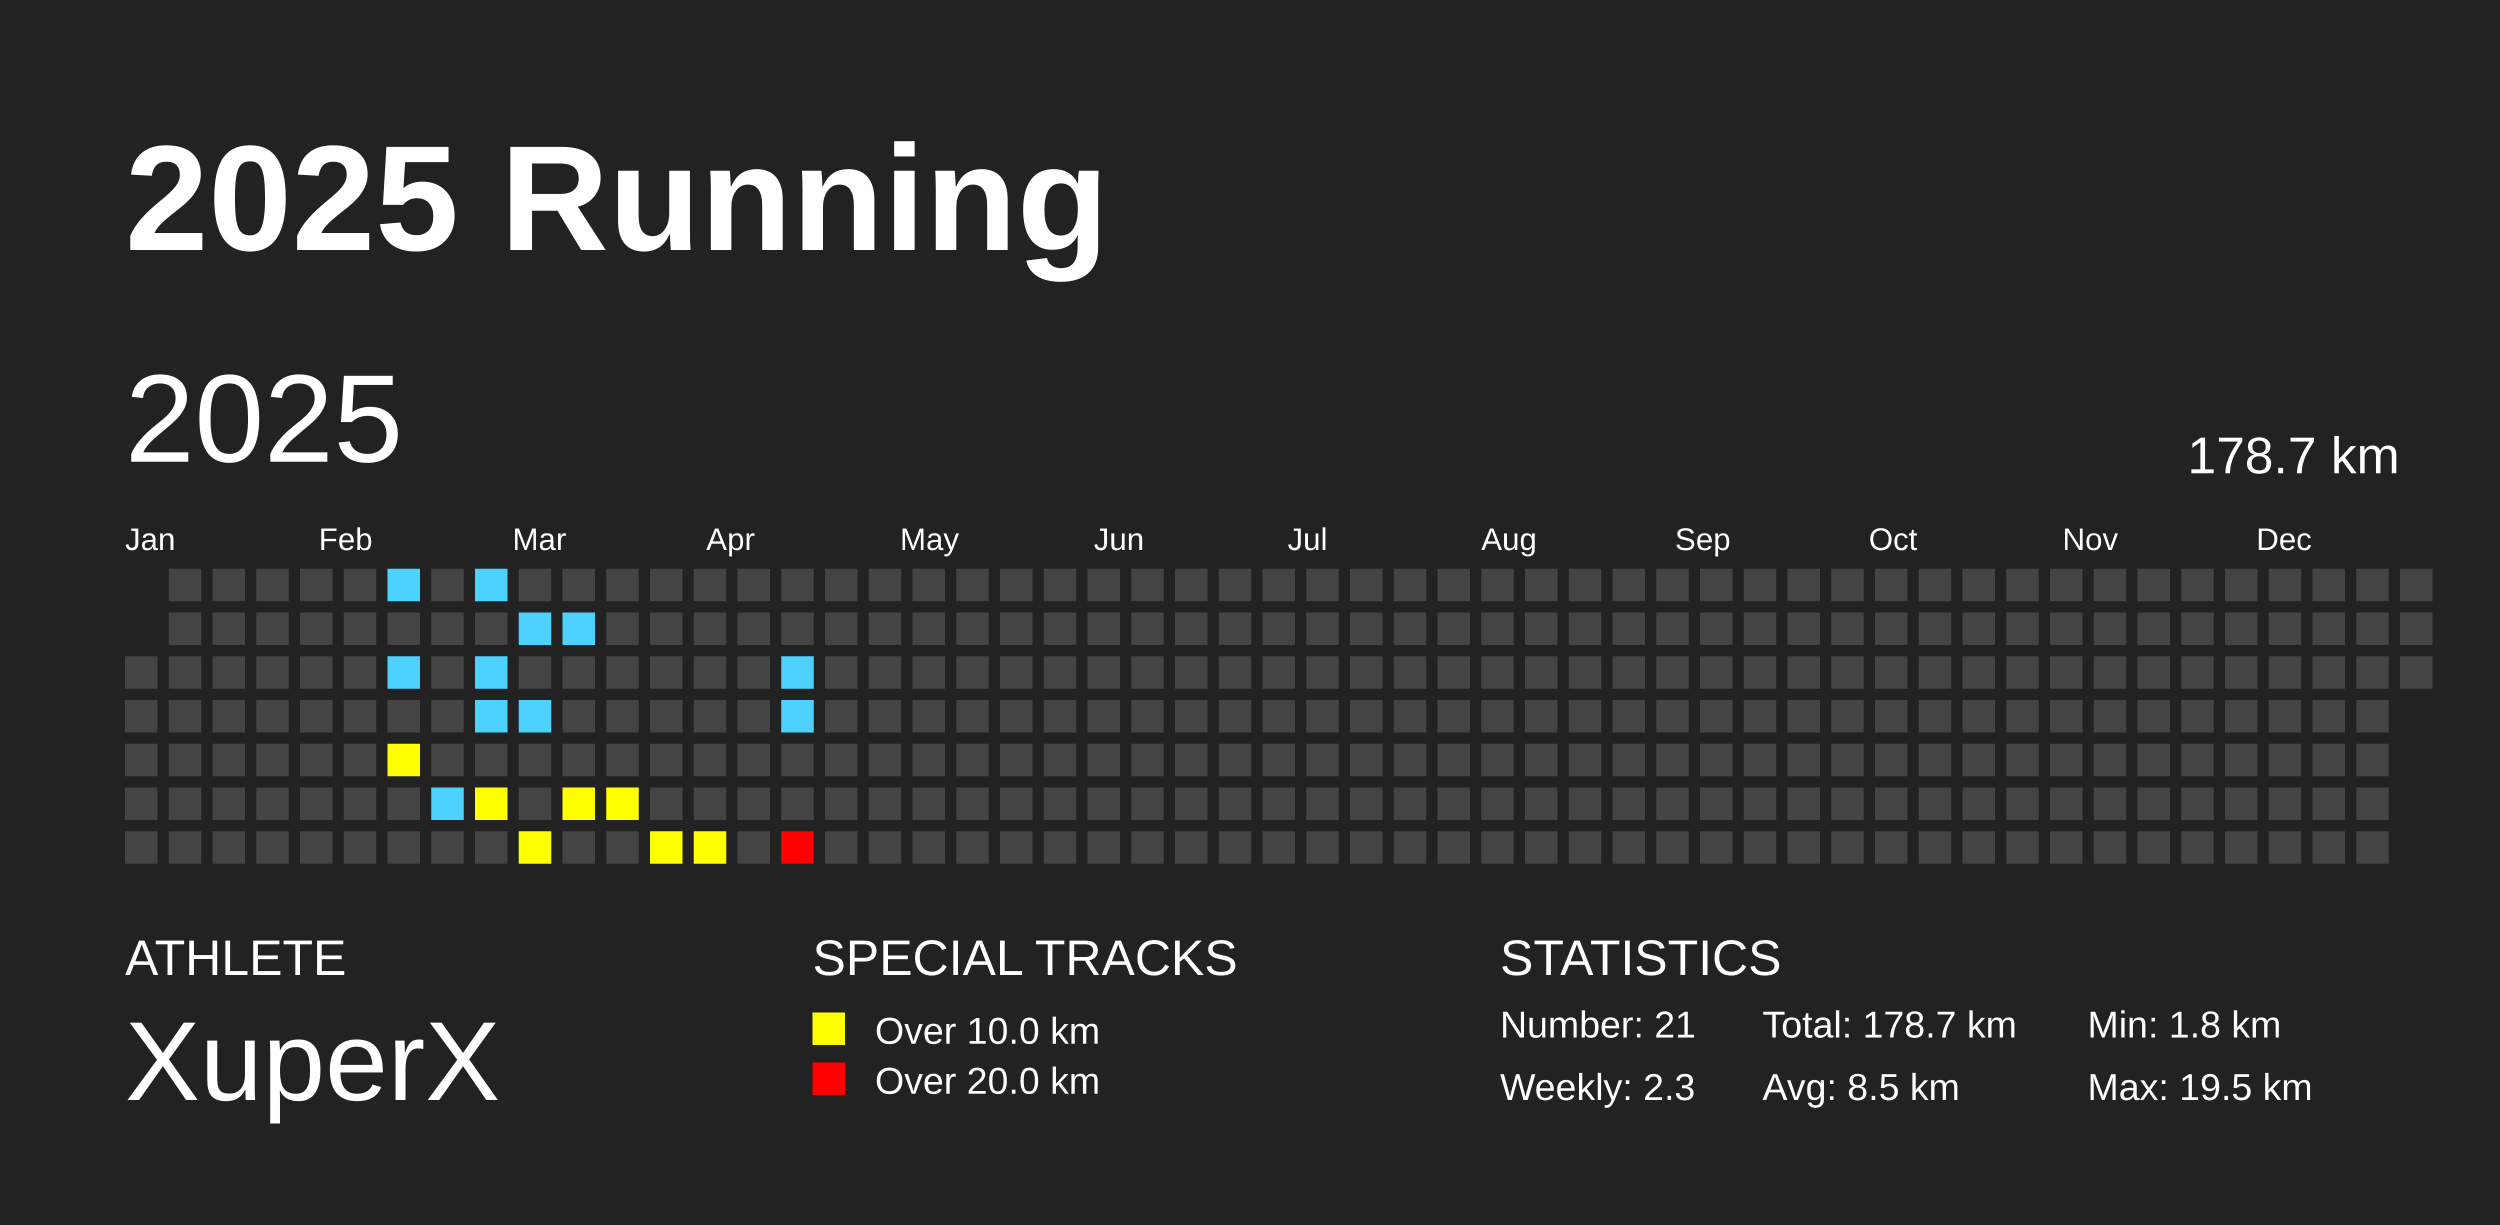
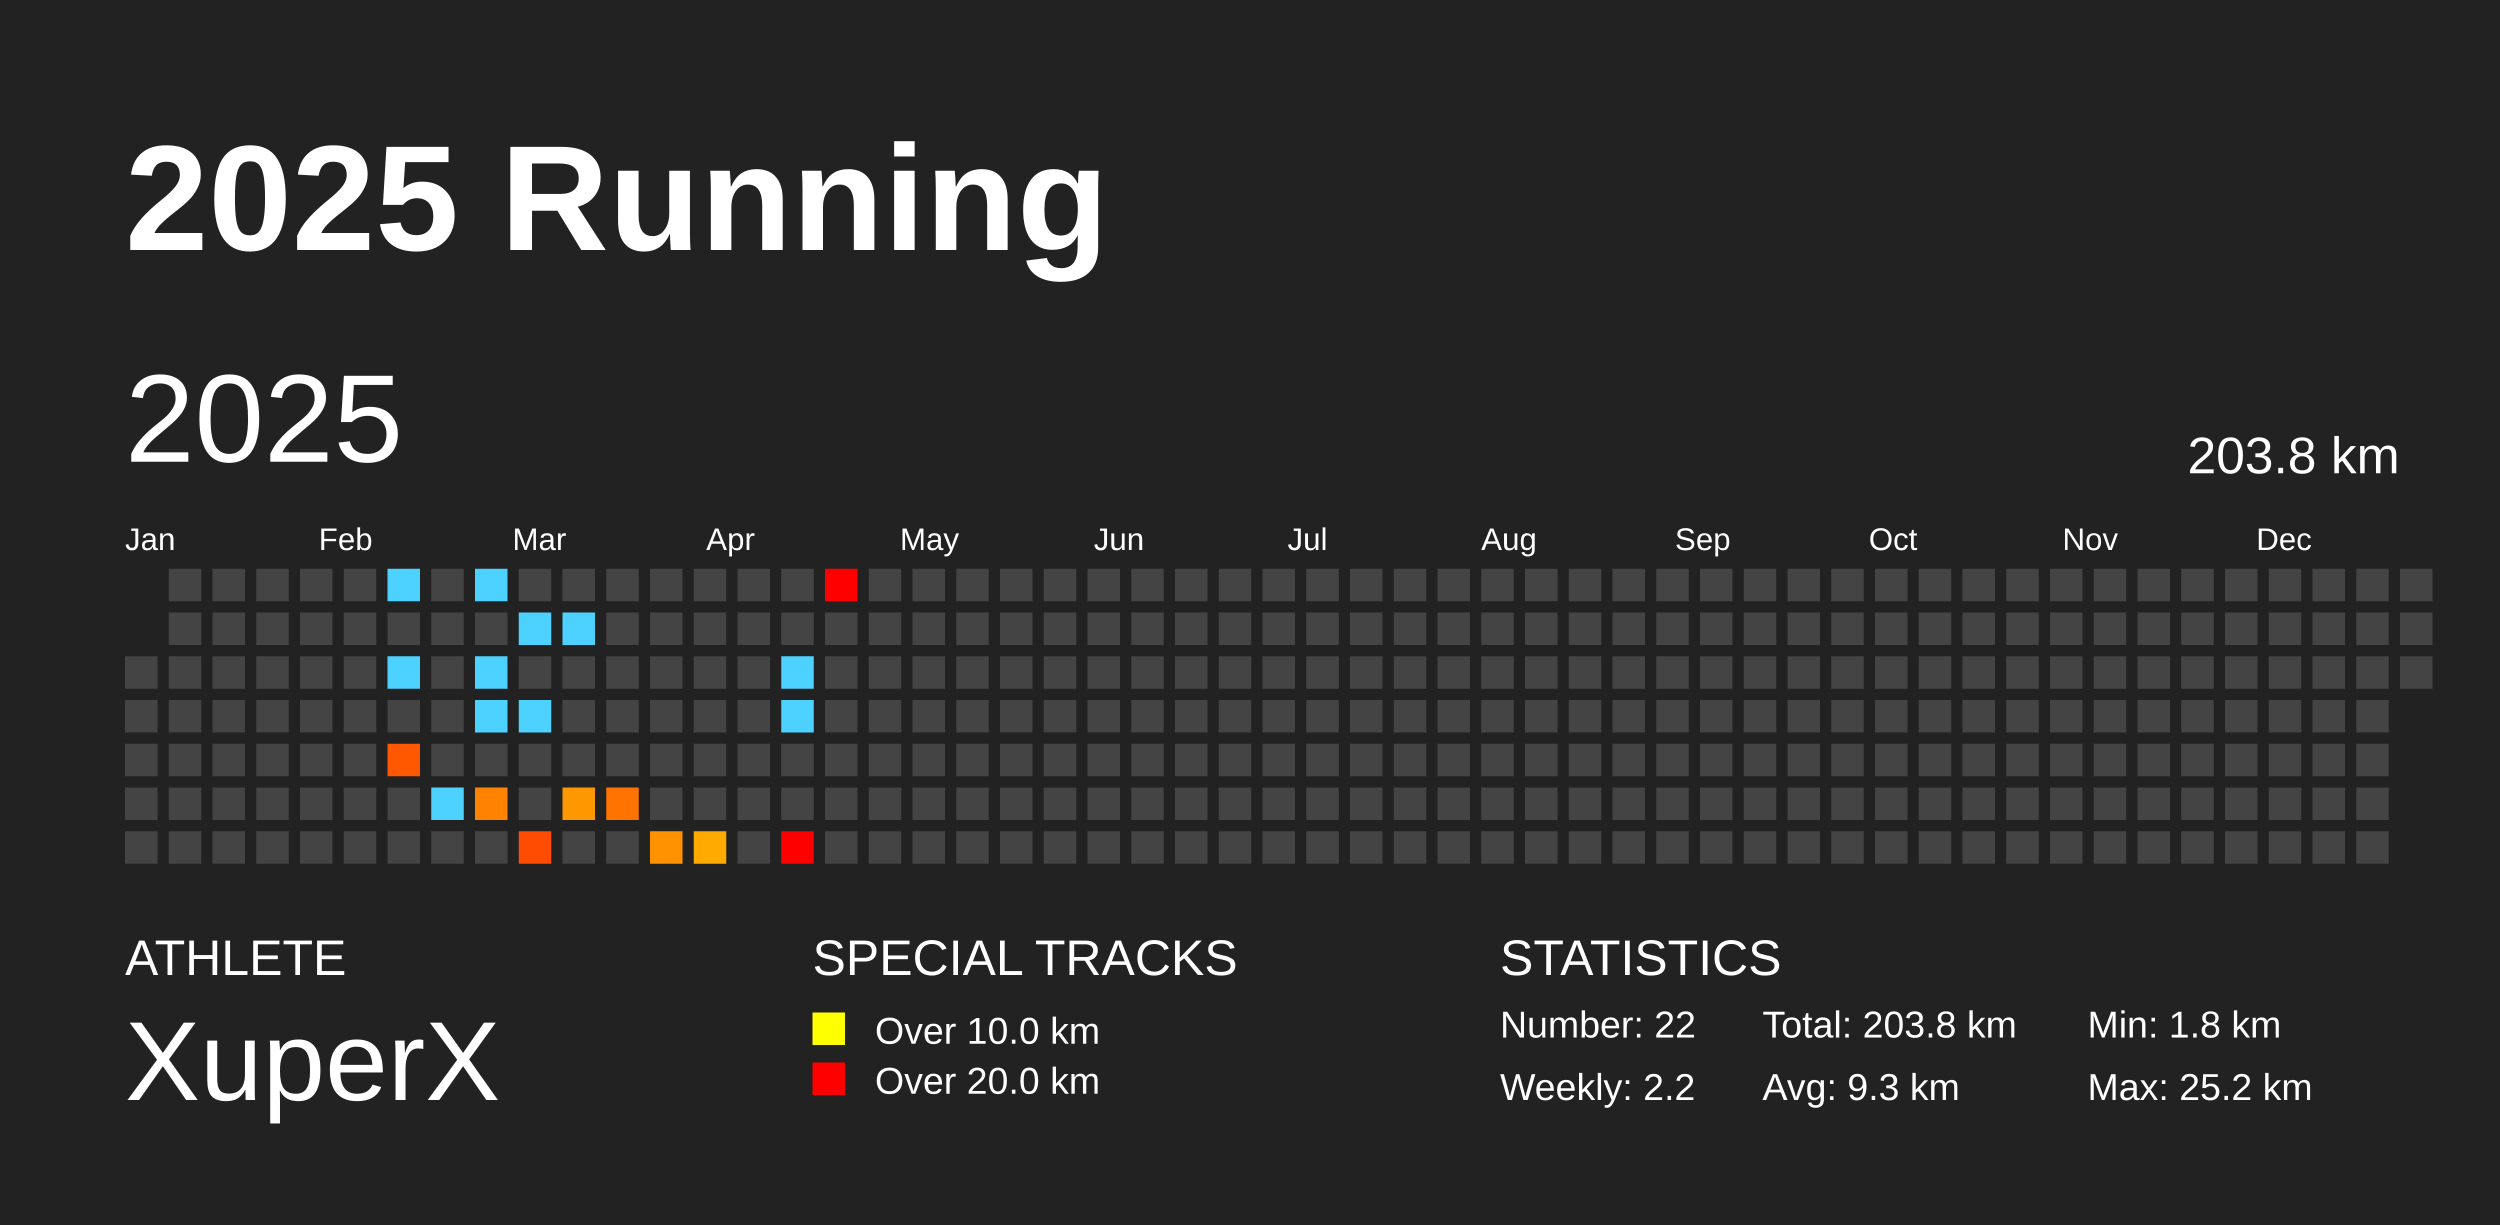
<svg xmlns="http://www.w3.org/2000/svg" baseProfile="full" height="98mm" version="1.1" viewBox="0,0,200,98" width="200mm">
  <defs />
  <rect fill="#222222" height="98" width="200" x="0" y="0" />
  <text fill="#FFFFFF" style="font-size:12px; font-family:Arial; font-weight:bold;" x="10" y="20">2025 Running</text>
  <text fill="#FFFFFF" style="font-size:4px; font-family:Arial" x="10" y="78">ATHLETE</text>
  <text fill="#FFFFFF" style="font-size:9px; font-family:Arial" x="10" y="88">XuperX</text>
  <text fill="#FFFFFF" style="font-size:4px; font-family:Arial" x="65" y="78">SPECIAL TRACKS</text>
  <rect fill="yellow" height="2.6" width="2.6" x="65" y="81" />
  <text fill="#FFFFFF" style="font-size:3px; font-family:Arial" x="70" y="83.5">Over 10.0 km</text>
  <rect fill="red" height="2.6" width="2.6" x="65" y="85" />
  <text fill="#FFFFFF" style="font-size:3px; font-family:Arial" x="70" y="87.5">Over 20.0 km</text>
  <text fill="#FFFFFF" style="font-size:4px; font-family:Arial" x="120" y="78">STATISTICS</text>
-   <text fill="#FFFFFF" style="font-size:3px; font-family:Arial" x="120" y="83">Number: 21</text>
-   <text fill="#FFFFFF" style="font-size:3px; font-family:Arial" x="120" y="88">Weekly: 2.3</text>
-   <text fill="#FFFFFF" style="font-size:3px; font-family:Arial" x="141" y="83">Total: 178.7 km</text>
-   <text fill="#FFFFFF" style="font-size:3px; font-family:Arial" x="141" y="88">Avg: 8.5 km</text>
+   <text fill="#FFFFFF" style="font-size:3px; font-family:Arial" x="120" y="83">Number: 22</text>
+   <text fill="#FFFFFF" style="font-size:3px; font-family:Arial" x="120" y="88">Weekly: 2.2</text>
+   <text fill="#FFFFFF" style="font-size:3px; font-family:Arial" x="141" y="83">Total: 203.8 km</text>
+   <text fill="#FFFFFF" style="font-size:3px; font-family:Arial" x="141" y="88">Avg: 9.3 km</text>
  <text fill="#FFFFFF" style="font-size:3px; font-family:Arial" x="167" y="83">Min: 1.8 km</text>
-   <text fill="#FFFFFF" style="font-size:3px; font-family:Arial" x="167" y="88">Max: 19.5 km</text>
+   <text fill="#FFFFFF" style="font-size:3px; font-family:Arial" x="167" y="88">Max: 25.2 km</text>
  <text dominant-baseline="hanging" fill="#FFFFFF" style="font-size:10.0px; font-family:Arial;" x="10" y="30">2025</text>
-   <text dominant-baseline="hanging" fill="#FFFFFF" style="font-size:4.125px; font-family:Arial;" x="175" y="35">178.7 km</text>
+   <text dominant-baseline="hanging" fill="#FFFFFF" style="font-size:4.125px; font-family:Arial;" x="175" y="35">203.8 km</text>
  <text fill="#FFFFFF" style="font-size:2.5px; font-family:Arial" x="10.0" y="44">Jan</text>
  <text fill="#FFFFFF" style="font-size:2.5px; font-family:Arial" x="25.5" y="44">Feb</text>
  <text fill="#FFFFFF" style="font-size:2.5px; font-family:Arial" x="41.0" y="44">Mar</text>
  <text fill="#FFFFFF" style="font-size:2.5px; font-family:Arial" x="56.5" y="44">Apr</text>
  <text fill="#FFFFFF" style="font-size:2.5px; font-family:Arial" x="72.0" y="44">May</text>
  <text fill="#FFFFFF" style="font-size:2.5px; font-family:Arial" x="87.5" y="44">Jun</text>
  <text fill="#FFFFFF" style="font-size:2.5px; font-family:Arial" x="103.0" y="44">Jul</text>
  <text fill="#FFFFFF" style="font-size:2.5px; font-family:Arial" x="118.5" y="44">Aug</text>
  <text fill="#FFFFFF" style="font-size:2.5px; font-family:Arial" x="134.0" y="44">Sep</text>
  <text fill="#FFFFFF" style="font-size:2.5px; font-family:Arial" x="149.5" y="44">Oct</text>
  <text fill="#FFFFFF" style="font-size:2.5px; font-family:Arial" x="165.0" y="44">Nov</text>
  <text fill="#FFFFFF" style="font-size:2.5px; font-family:Arial" x="180.5" y="44">Dec</text>
  <rect fill="#444444" height="2.6" width="2.6" x="10.0" y="52.5" />
  <rect fill="#444444" height="2.6" width="2.6" x="10.0" y="56.0" />
  <rect fill="#444444" height="2.6" width="2.6" x="10.0" y="59.5" />
  <rect fill="#444444" height="2.6" width="2.6" x="10.0" y="63.0" />
  <rect fill="#444444" height="2.6" width="2.6" x="10.0" y="66.5" />
  <rect fill="#444444" height="2.6" width="2.6" x="13.5" y="45.5" />
  <rect fill="#444444" height="2.6" width="2.6" x="13.5" y="49.0" />
  <rect fill="#444444" height="2.6" width="2.6" x="13.5" y="52.5" />
  <rect fill="#444444" height="2.6" width="2.6" x="13.5" y="56.0" />
  <rect fill="#444444" height="2.6" width="2.6" x="13.5" y="59.5" />
  <rect fill="#444444" height="2.6" width="2.6" x="13.5" y="63.0" />
  <rect fill="#444444" height="2.6" width="2.6" x="13.5" y="66.5" />
  <rect fill="#444444" height="2.6" width="2.6" x="17.0" y="45.5" />
  <rect fill="#444444" height="2.6" width="2.6" x="17.0" y="49.0" />
  <rect fill="#444444" height="2.6" width="2.6" x="17.0" y="52.5" />
  <rect fill="#444444" height="2.6" width="2.6" x="17.0" y="56.0" />
  <rect fill="#444444" height="2.6" width="2.6" x="17.0" y="59.5" />
  <rect fill="#444444" height="2.6" width="2.6" x="17.0" y="63.0" />
  <rect fill="#444444" height="2.6" width="2.6" x="17.0" y="66.5" />
  <rect fill="#444444" height="2.6" width="2.6" x="20.5" y="45.5" />
  <rect fill="#444444" height="2.6" width="2.6" x="20.5" y="49.0" />
  <rect fill="#444444" height="2.6" width="2.6" x="20.5" y="52.5" />
  <rect fill="#444444" height="2.6" width="2.6" x="20.5" y="56.0" />
  <rect fill="#444444" height="2.6" width="2.6" x="20.5" y="59.5" />
  <rect fill="#444444" height="2.6" width="2.6" x="20.5" y="63.0" />
  <rect fill="#444444" height="2.6" width="2.6" x="20.5" y="66.5" />
  <rect fill="#444444" height="2.6" width="2.6" x="24.0" y="45.5" />
  <rect fill="#444444" height="2.6" width="2.6" x="24.0" y="49.0" />
  <rect fill="#444444" height="2.6" width="2.6" x="24.0" y="52.5" />
  <rect fill="#444444" height="2.6" width="2.6" x="24.0" y="56.0" />
  <rect fill="#444444" height="2.6" width="2.6" x="24.0" y="59.5" />
  <rect fill="#444444" height="2.6" width="2.6" x="24.0" y="63.0" />
  <rect fill="#444444" height="2.6" width="2.6" x="24.0" y="66.5" />
  <rect fill="#444444" height="2.6" width="2.6" x="27.5" y="45.5" />
  <rect fill="#444444" height="2.6" width="2.6" x="27.5" y="49.0" />
  <rect fill="#444444" height="2.6" width="2.6" x="27.5" y="52.5" />
  <rect fill="#444444" height="2.6" width="2.6" x="27.5" y="56.0" />
  <rect fill="#444444" height="2.6" width="2.6" x="27.5" y="59.5" />
  <rect fill="#444444" height="2.6" width="2.6" x="27.5" y="63.0" />
  <rect fill="#444444" height="2.6" width="2.6" x="27.5" y="66.5" />
-   <rect fill="#4DD2FF" height="2.6" width="2.6" x="31.0" y="45.5" />
+   <rect fill="#4dd2ff" height="2.6" width="2.6" x="31.0" y="45.5" />
  <rect fill="#444444" height="2.6" width="2.6" x="31.0" y="49.0" />
-   <rect fill="#4DD2FF" height="2.6" width="2.6" x="31.0" y="52.5" />
+   <rect fill="#4dd2ff" height="2.6" width="2.6" x="31.0" y="52.5" />
  <rect fill="#444444" height="2.6" width="2.6" x="31.0" y="56.0" />
-   <rect fill="yellow" height="2.6" width="2.6" x="31.0" y="59.5" />
+   <rect fill="#ff5800" height="2.6" width="2.6" x="31.0" y="59.5" />
  <rect fill="#444444" height="2.6" width="2.6" x="31.0" y="63.0" />
  <rect fill="#444444" height="2.6" width="2.6" x="31.0" y="66.5" />
  <rect fill="#444444" height="2.6" width="2.6" x="34.5" y="45.5" />
  <rect fill="#444444" height="2.6" width="2.6" x="34.5" y="49.0" />
  <rect fill="#444444" height="2.6" width="2.6" x="34.5" y="52.5" />
  <rect fill="#444444" height="2.6" width="2.6" x="34.5" y="56.0" />
  <rect fill="#444444" height="2.6" width="2.6" x="34.5" y="59.5" />
-   <rect fill="#4DD2FF" height="2.6" width="2.6" x="34.5" y="63.0" />
+   <rect fill="#4dd2ff" height="2.6" width="2.6" x="34.5" y="63.0" />
  <rect fill="#444444" height="2.6" width="2.6" x="34.5" y="66.5" />
-   <rect fill="#4DD2FF" height="2.6" width="2.6" x="38.0" y="45.5" />
+   <rect fill="#4dd2ff" height="2.6" width="2.6" x="38.0" y="45.5" />
  <rect fill="#444444" height="2.6" width="2.6" x="38.0" y="49.0" />
-   <rect fill="#4DD2FF" height="2.6" width="2.6" x="38.0" y="52.5" />
-   <rect fill="#4DD2FF" height="2.6" width="2.6" x="38.0" y="56.0" />
+   <rect fill="#4dd2ff" height="2.6" width="2.6" x="38.0" y="52.5" />
+   <rect fill="#4dd2ff" height="2.6" width="2.6" x="38.0" y="56.0" />
  <rect fill="#444444" height="2.6" width="2.6" x="38.0" y="59.5" />
-   <rect fill="yellow" height="2.6" width="2.6" x="38.0" y="63.0" />
+   <rect fill="#ff8300" height="2.6" width="2.6" x="38.0" y="63.0" />
  <rect fill="#444444" height="2.6" width="2.6" x="38.0" y="66.5" />
  <rect fill="#444444" height="2.6" width="2.6" x="41.5" y="45.5" />
-   <rect fill="#4DD2FF" height="2.6" width="2.6" x="41.5" y="49.0" />
+   <rect fill="#4dd2ff" height="2.6" width="2.6" x="41.5" y="49.0" />
  <rect fill="#444444" height="2.6" width="2.6" x="41.5" y="52.5" />
-   <rect fill="#4DD2FF" height="2.6" width="2.6" x="41.5" y="56.0" />
+   <rect fill="#4dd2ff" height="2.6" width="2.6" x="41.5" y="56.0" />
  <rect fill="#444444" height="2.6" width="2.6" x="41.5" y="59.5" />
  <rect fill="#444444" height="2.6" width="2.6" x="41.5" y="63.0" />
-   <rect fill="yellow" height="2.6" width="2.6" x="41.5" y="66.5" />
+   <rect fill="#ff4c00" height="2.6" width="2.6" x="41.5" y="66.5" />
  <rect fill="#444444" height="2.6" width="2.6" x="45.0" y="45.5" />
-   <rect fill="#4DD2FF" height="2.6" width="2.6" x="45.0" y="49.0" />
+   <rect fill="#4dd2ff" height="2.6" width="2.6" x="45.0" y="49.0" />
  <rect fill="#444444" height="2.6" width="2.6" x="45.0" y="52.5" />
  <rect fill="#444444" height="2.6" width="2.6" x="45.0" y="56.0" />
  <rect fill="#444444" height="2.6" width="2.6" x="45.0" y="59.5" />
-   <rect fill="yellow" height="2.6" width="2.6" x="45.0" y="63.0" />
+   <rect fill="#ff9700" height="2.6" width="2.6" x="45.0" y="63.0" />
  <rect fill="#444444" height="2.6" width="2.6" x="45.0" y="66.5" />
  <rect fill="#444444" height="2.6" width="2.6" x="48.5" y="45.5" />
  <rect fill="#444444" height="2.6" width="2.6" x="48.5" y="49.0" />
  <rect fill="#444444" height="2.6" width="2.6" x="48.5" y="52.5" />
  <rect fill="#444444" height="2.6" width="2.6" x="48.5" y="56.0" />
  <rect fill="#444444" height="2.6" width="2.6" x="48.5" y="59.5" />
-   <rect fill="yellow" height="2.6" width="2.6" x="48.5" y="63.0" />
+   <rect fill="#ff7400" height="2.6" width="2.6" x="48.5" y="63.0" />
  <rect fill="#444444" height="2.6" width="2.6" x="48.5" y="66.5" />
  <rect fill="#444444" height="2.6" width="2.6" x="52.0" y="45.5" />
  <rect fill="#444444" height="2.6" width="2.6" x="52.0" y="49.0" />
  <rect fill="#444444" height="2.6" width="2.6" x="52.0" y="52.5" />
  <rect fill="#444444" height="2.6" width="2.6" x="52.0" y="56.0" />
  <rect fill="#444444" height="2.6" width="2.6" x="52.0" y="59.5" />
  <rect fill="#444444" height="2.6" width="2.6" x="52.0" y="63.0" />
-   <rect fill="yellow" height="2.6" width="2.6" x="52.0" y="66.5" />
+   <rect fill="#ff9200" height="2.6" width="2.6" x="52.0" y="66.5" />
  <rect fill="#444444" height="2.6" width="2.6" x="55.5" y="45.5" />
  <rect fill="#444444" height="2.6" width="2.6" x="55.5" y="49.0" />
  <rect fill="#444444" height="2.6" width="2.6" x="55.5" y="52.5" />
  <rect fill="#444444" height="2.6" width="2.6" x="55.5" y="56.0" />
  <rect fill="#444444" height="2.6" width="2.6" x="55.5" y="59.5" />
  <rect fill="#444444" height="2.6" width="2.6" x="55.5" y="63.0" />
-   <rect fill="yellow" height="2.6" width="2.6" x="55.5" y="66.5" />
+   <rect fill="#ffaa00" height="2.6" width="2.6" x="55.5" y="66.5" />
  <rect fill="#444444" height="2.6" width="2.6" x="59.0" y="45.5" />
  <rect fill="#444444" height="2.6" width="2.6" x="59.0" y="49.0" />
  <rect fill="#444444" height="2.6" width="2.6" x="59.0" y="52.5" />
  <rect fill="#444444" height="2.6" width="2.6" x="59.0" y="56.0" />
  <rect fill="#444444" height="2.6" width="2.6" x="59.0" y="59.5" />
  <rect fill="#444444" height="2.6" width="2.6" x="59.0" y="63.0" />
  <rect fill="#444444" height="2.6" width="2.6" x="59.0" y="66.5" />
  <rect fill="#444444" height="2.6" width="2.6" x="62.5" y="45.5" />
  <rect fill="#444444" height="2.6" width="2.6" x="62.5" y="49.0" />
-   <rect fill="#4DD2FF" height="2.6" width="2.6" x="62.5" y="52.5" />
-   <rect fill="#4DD2FF" height="2.6" width="2.6" x="62.5" y="56.0" />
+   <rect fill="#4dd2ff" height="2.6" width="2.6" x="62.5" y="52.5" />
+   <rect fill="#4dd2ff" height="2.6" width="2.6" x="62.5" y="56.0" />
  <rect fill="#444444" height="2.6" width="2.6" x="62.5" y="59.5" />
  <rect fill="#444444" height="2.6" width="2.6" x="62.5" y="63.0" />
  <rect fill="red" height="2.6" width="2.6" x="62.5" y="66.5" />
-   <rect fill="#444444" height="2.6" width="2.6" x="66.0" y="45.5" />
+   <rect fill="red" height="2.6" width="2.6" x="66.0" y="45.5" />
  <rect fill="#444444" height="2.6" width="2.6" x="66.0" y="49.0" />
  <rect fill="#444444" height="2.6" width="2.6" x="66.0" y="52.5" />
  <rect fill="#444444" height="2.6" width="2.6" x="66.0" y="56.0" />
  <rect fill="#444444" height="2.6" width="2.6" x="66.0" y="59.5" />
  <rect fill="#444444" height="2.6" width="2.6" x="66.0" y="63.0" />
  <rect fill="#444444" height="2.6" width="2.6" x="66.0" y="66.5" />
  <rect fill="#444444" height="2.6" width="2.6" x="69.5" y="45.5" />
  <rect fill="#444444" height="2.6" width="2.6" x="69.5" y="49.0" />
  <rect fill="#444444" height="2.6" width="2.6" x="69.5" y="52.5" />
  <rect fill="#444444" height="2.6" width="2.6" x="69.5" y="56.0" />
  <rect fill="#444444" height="2.6" width="2.6" x="69.5" y="59.5" />
  <rect fill="#444444" height="2.6" width="2.6" x="69.5" y="63.0" />
  <rect fill="#444444" height="2.6" width="2.6" x="69.5" y="66.5" />
  <rect fill="#444444" height="2.6" width="2.6" x="73.0" y="45.5" />
  <rect fill="#444444" height="2.6" width="2.6" x="73.0" y="49.0" />
  <rect fill="#444444" height="2.6" width="2.6" x="73.0" y="52.5" />
  <rect fill="#444444" height="2.6" width="2.6" x="73.0" y="56.0" />
  <rect fill="#444444" height="2.6" width="2.6" x="73.0" y="59.5" />
  <rect fill="#444444" height="2.6" width="2.6" x="73.0" y="63.0" />
  <rect fill="#444444" height="2.6" width="2.6" x="73.0" y="66.5" />
  <rect fill="#444444" height="2.6" width="2.6" x="76.5" y="45.5" />
  <rect fill="#444444" height="2.6" width="2.6" x="76.5" y="49.0" />
  <rect fill="#444444" height="2.6" width="2.6" x="76.5" y="52.5" />
  <rect fill="#444444" height="2.6" width="2.6" x="76.5" y="56.0" />
  <rect fill="#444444" height="2.6" width="2.6" x="76.5" y="59.5" />
  <rect fill="#444444" height="2.6" width="2.6" x="76.5" y="63.0" />
  <rect fill="#444444" height="2.6" width="2.6" x="76.5" y="66.5" />
  <rect fill="#444444" height="2.6" width="2.6" x="80.0" y="45.5" />
  <rect fill="#444444" height="2.6" width="2.6" x="80.0" y="49.0" />
  <rect fill="#444444" height="2.6" width="2.6" x="80.0" y="52.5" />
  <rect fill="#444444" height="2.6" width="2.6" x="80.0" y="56.0" />
  <rect fill="#444444" height="2.6" width="2.6" x="80.0" y="59.5" />
  <rect fill="#444444" height="2.6" width="2.6" x="80.0" y="63.0" />
  <rect fill="#444444" height="2.6" width="2.6" x="80.0" y="66.5" />
  <rect fill="#444444" height="2.6" width="2.6" x="83.5" y="45.5" />
  <rect fill="#444444" height="2.6" width="2.6" x="83.5" y="49.0" />
  <rect fill="#444444" height="2.6" width="2.6" x="83.5" y="52.5" />
  <rect fill="#444444" height="2.6" width="2.6" x="83.5" y="56.0" />
  <rect fill="#444444" height="2.6" width="2.6" x="83.5" y="59.5" />
  <rect fill="#444444" height="2.6" width="2.6" x="83.5" y="63.0" />
  <rect fill="#444444" height="2.6" width="2.6" x="83.5" y="66.5" />
  <rect fill="#444444" height="2.6" width="2.6" x="87.0" y="45.5" />
  <rect fill="#444444" height="2.6" width="2.6" x="87.0" y="49.0" />
  <rect fill="#444444" height="2.6" width="2.6" x="87.0" y="52.5" />
  <rect fill="#444444" height="2.6" width="2.6" x="87.0" y="56.0" />
  <rect fill="#444444" height="2.6" width="2.6" x="87.0" y="59.5" />
  <rect fill="#444444" height="2.6" width="2.6" x="87.0" y="63.0" />
  <rect fill="#444444" height="2.6" width="2.6" x="87.0" y="66.5" />
  <rect fill="#444444" height="2.6" width="2.6" x="90.5" y="45.5" />
  <rect fill="#444444" height="2.6" width="2.6" x="90.5" y="49.0" />
  <rect fill="#444444" height="2.6" width="2.6" x="90.5" y="52.5" />
  <rect fill="#444444" height="2.6" width="2.6" x="90.5" y="56.0" />
  <rect fill="#444444" height="2.6" width="2.6" x="90.5" y="59.5" />
  <rect fill="#444444" height="2.6" width="2.6" x="90.5" y="63.0" />
  <rect fill="#444444" height="2.6" width="2.6" x="90.5" y="66.5" />
  <rect fill="#444444" height="2.6" width="2.6" x="94.0" y="45.5" />
  <rect fill="#444444" height="2.6" width="2.6" x="94.0" y="49.0" />
  <rect fill="#444444" height="2.6" width="2.6" x="94.0" y="52.5" />
  <rect fill="#444444" height="2.6" width="2.6" x="94.0" y="56.0" />
  <rect fill="#444444" height="2.6" width="2.6" x="94.0" y="59.5" />
  <rect fill="#444444" height="2.6" width="2.6" x="94.0" y="63.0" />
  <rect fill="#444444" height="2.6" width="2.6" x="94.0" y="66.5" />
  <rect fill="#444444" height="2.6" width="2.6" x="97.5" y="45.5" />
  <rect fill="#444444" height="2.6" width="2.6" x="97.5" y="49.0" />
  <rect fill="#444444" height="2.6" width="2.6" x="97.5" y="52.5" />
  <rect fill="#444444" height="2.6" width="2.6" x="97.5" y="56.0" />
  <rect fill="#444444" height="2.6" width="2.6" x="97.5" y="59.5" />
  <rect fill="#444444" height="2.6" width="2.6" x="97.5" y="63.0" />
  <rect fill="#444444" height="2.6" width="2.6" x="97.5" y="66.5" />
  <rect fill="#444444" height="2.6" width="2.6" x="101.0" y="45.5" />
  <rect fill="#444444" height="2.6" width="2.6" x="101.0" y="49.0" />
  <rect fill="#444444" height="2.6" width="2.6" x="101.0" y="52.5" />
  <rect fill="#444444" height="2.6" width="2.6" x="101.0" y="56.0" />
  <rect fill="#444444" height="2.6" width="2.6" x="101.0" y="59.5" />
  <rect fill="#444444" height="2.6" width="2.6" x="101.0" y="63.0" />
  <rect fill="#444444" height="2.6" width="2.6" x="101.0" y="66.5" />
  <rect fill="#444444" height="2.6" width="2.6" x="104.5" y="45.5" />
  <rect fill="#444444" height="2.6" width="2.6" x="104.5" y="49.0" />
  <rect fill="#444444" height="2.6" width="2.6" x="104.5" y="52.5" />
  <rect fill="#444444" height="2.6" width="2.6" x="104.5" y="56.0" />
  <rect fill="#444444" height="2.6" width="2.6" x="104.5" y="59.5" />
  <rect fill="#444444" height="2.6" width="2.6" x="104.5" y="63.0" />
  <rect fill="#444444" height="2.6" width="2.6" x="104.5" y="66.5" />
  <rect fill="#444444" height="2.6" width="2.6" x="108.0" y="45.5" />
  <rect fill="#444444" height="2.6" width="2.6" x="108.0" y="49.0" />
  <rect fill="#444444" height="2.6" width="2.6" x="108.0" y="52.5" />
  <rect fill="#444444" height="2.6" width="2.6" x="108.0" y="56.0" />
  <rect fill="#444444" height="2.6" width="2.6" x="108.0" y="59.5" />
  <rect fill="#444444" height="2.6" width="2.6" x="108.0" y="63.0" />
  <rect fill="#444444" height="2.6" width="2.6" x="108.0" y="66.5" />
  <rect fill="#444444" height="2.6" width="2.6" x="111.5" y="45.5" />
  <rect fill="#444444" height="2.6" width="2.6" x="111.5" y="49.0" />
  <rect fill="#444444" height="2.6" width="2.6" x="111.5" y="52.5" />
  <rect fill="#444444" height="2.6" width="2.6" x="111.5" y="56.0" />
  <rect fill="#444444" height="2.6" width="2.6" x="111.5" y="59.5" />
  <rect fill="#444444" height="2.6" width="2.6" x="111.5" y="63.0" />
  <rect fill="#444444" height="2.6" width="2.6" x="111.5" y="66.5" />
  <rect fill="#444444" height="2.6" width="2.6" x="115.0" y="45.5" />
  <rect fill="#444444" height="2.6" width="2.6" x="115.0" y="49.0" />
  <rect fill="#444444" height="2.6" width="2.6" x="115.0" y="52.5" />
  <rect fill="#444444" height="2.6" width="2.6" x="115.0" y="56.0" />
  <rect fill="#444444" height="2.6" width="2.6" x="115.0" y="59.5" />
  <rect fill="#444444" height="2.6" width="2.6" x="115.0" y="63.0" />
  <rect fill="#444444" height="2.6" width="2.6" x="115.0" y="66.5" />
  <rect fill="#444444" height="2.6" width="2.6" x="118.5" y="45.5" />
  <rect fill="#444444" height="2.6" width="2.6" x="118.5" y="49.0" />
  <rect fill="#444444" height="2.6" width="2.6" x="118.5" y="52.5" />
  <rect fill="#444444" height="2.6" width="2.6" x="118.5" y="56.0" />
  <rect fill="#444444" height="2.6" width="2.6" x="118.5" y="59.5" />
  <rect fill="#444444" height="2.6" width="2.6" x="118.5" y="63.0" />
  <rect fill="#444444" height="2.6" width="2.6" x="118.5" y="66.5" />
  <rect fill="#444444" height="2.6" width="2.6" x="122.0" y="45.5" />
  <rect fill="#444444" height="2.6" width="2.6" x="122.0" y="49.0" />
  <rect fill="#444444" height="2.6" width="2.6" x="122.0" y="52.5" />
  <rect fill="#444444" height="2.6" width="2.6" x="122.0" y="56.0" />
  <rect fill="#444444" height="2.6" width="2.6" x="122.0" y="59.5" />
  <rect fill="#444444" height="2.6" width="2.6" x="122.0" y="63.0" />
  <rect fill="#444444" height="2.6" width="2.6" x="122.0" y="66.5" />
  <rect fill="#444444" height="2.6" width="2.6" x="125.5" y="45.5" />
  <rect fill="#444444" height="2.6" width="2.6" x="125.5" y="49.0" />
  <rect fill="#444444" height="2.6" width="2.6" x="125.5" y="52.5" />
  <rect fill="#444444" height="2.6" width="2.6" x="125.5" y="56.0" />
  <rect fill="#444444" height="2.6" width="2.6" x="125.5" y="59.5" />
  <rect fill="#444444" height="2.6" width="2.6" x="125.5" y="63.0" />
  <rect fill="#444444" height="2.6" width="2.6" x="125.5" y="66.5" />
  <rect fill="#444444" height="2.6" width="2.6" x="129.0" y="45.5" />
  <rect fill="#444444" height="2.6" width="2.6" x="129.0" y="49.0" />
  <rect fill="#444444" height="2.6" width="2.6" x="129.0" y="52.5" />
  <rect fill="#444444" height="2.6" width="2.6" x="129.0" y="56.0" />
  <rect fill="#444444" height="2.6" width="2.6" x="129.0" y="59.5" />
  <rect fill="#444444" height="2.6" width="2.6" x="129.0" y="63.0" />
  <rect fill="#444444" height="2.6" width="2.6" x="129.0" y="66.5" />
  <rect fill="#444444" height="2.6" width="2.6" x="132.5" y="45.5" />
  <rect fill="#444444" height="2.6" width="2.6" x="132.5" y="49.0" />
  <rect fill="#444444" height="2.6" width="2.6" x="132.5" y="52.5" />
  <rect fill="#444444" height="2.6" width="2.6" x="132.5" y="56.0" />
  <rect fill="#444444" height="2.6" width="2.6" x="132.5" y="59.5" />
  <rect fill="#444444" height="2.6" width="2.6" x="132.5" y="63.0" />
  <rect fill="#444444" height="2.6" width="2.6" x="132.5" y="66.5" />
  <rect fill="#444444" height="2.6" width="2.6" x="136.0" y="45.5" />
  <rect fill="#444444" height="2.6" width="2.6" x="136.0" y="49.0" />
  <rect fill="#444444" height="2.6" width="2.6" x="136.0" y="52.5" />
  <rect fill="#444444" height="2.6" width="2.6" x="136.0" y="56.0" />
  <rect fill="#444444" height="2.6" width="2.6" x="136.0" y="59.5" />
  <rect fill="#444444" height="2.6" width="2.6" x="136.0" y="63.0" />
  <rect fill="#444444" height="2.6" width="2.6" x="136.0" y="66.5" />
  <rect fill="#444444" height="2.6" width="2.6" x="139.5" y="45.5" />
  <rect fill="#444444" height="2.6" width="2.6" x="139.5" y="49.0" />
  <rect fill="#444444" height="2.6" width="2.6" x="139.5" y="52.5" />
  <rect fill="#444444" height="2.6" width="2.6" x="139.5" y="56.0" />
  <rect fill="#444444" height="2.6" width="2.6" x="139.5" y="59.5" />
  <rect fill="#444444" height="2.6" width="2.6" x="139.5" y="63.0" />
  <rect fill="#444444" height="2.6" width="2.6" x="139.5" y="66.5" />
  <rect fill="#444444" height="2.6" width="2.6" x="143.0" y="45.5" />
  <rect fill="#444444" height="2.6" width="2.6" x="143.0" y="49.0" />
  <rect fill="#444444" height="2.6" width="2.6" x="143.0" y="52.5" />
  <rect fill="#444444" height="2.6" width="2.6" x="143.0" y="56.0" />
  <rect fill="#444444" height="2.6" width="2.6" x="143.0" y="59.5" />
  <rect fill="#444444" height="2.6" width="2.6" x="143.0" y="63.0" />
  <rect fill="#444444" height="2.6" width="2.6" x="143.0" y="66.5" />
  <rect fill="#444444" height="2.6" width="2.6" x="146.5" y="45.5" />
  <rect fill="#444444" height="2.6" width="2.6" x="146.5" y="49.0" />
  <rect fill="#444444" height="2.6" width="2.6" x="146.5" y="52.5" />
  <rect fill="#444444" height="2.6" width="2.6" x="146.5" y="56.0" />
  <rect fill="#444444" height="2.6" width="2.6" x="146.5" y="59.5" />
  <rect fill="#444444" height="2.6" width="2.6" x="146.5" y="63.0" />
  <rect fill="#444444" height="2.6" width="2.6" x="146.5" y="66.5" />
  <rect fill="#444444" height="2.6" width="2.6" x="150.0" y="45.5" />
  <rect fill="#444444" height="2.6" width="2.6" x="150.0" y="49.0" />
  <rect fill="#444444" height="2.6" width="2.6" x="150.0" y="52.5" />
  <rect fill="#444444" height="2.6" width="2.6" x="150.0" y="56.0" />
  <rect fill="#444444" height="2.6" width="2.6" x="150.0" y="59.5" />
  <rect fill="#444444" height="2.6" width="2.6" x="150.0" y="63.0" />
  <rect fill="#444444" height="2.6" width="2.6" x="150.0" y="66.5" />
  <rect fill="#444444" height="2.6" width="2.6" x="153.5" y="45.5" />
  <rect fill="#444444" height="2.6" width="2.6" x="153.5" y="49.0" />
  <rect fill="#444444" height="2.6" width="2.6" x="153.5" y="52.5" />
  <rect fill="#444444" height="2.6" width="2.6" x="153.5" y="56.0" />
  <rect fill="#444444" height="2.6" width="2.6" x="153.5" y="59.5" />
  <rect fill="#444444" height="2.6" width="2.6" x="153.5" y="63.0" />
  <rect fill="#444444" height="2.6" width="2.6" x="153.5" y="66.5" />
  <rect fill="#444444" height="2.6" width="2.6" x="157.0" y="45.5" />
  <rect fill="#444444" height="2.6" width="2.6" x="157.0" y="49.0" />
  <rect fill="#444444" height="2.6" width="2.6" x="157.0" y="52.5" />
  <rect fill="#444444" height="2.6" width="2.6" x="157.0" y="56.0" />
  <rect fill="#444444" height="2.6" width="2.6" x="157.0" y="59.5" />
  <rect fill="#444444" height="2.6" width="2.6" x="157.0" y="63.0" />
  <rect fill="#444444" height="2.6" width="2.6" x="157.0" y="66.5" />
  <rect fill="#444444" height="2.6" width="2.6" x="160.5" y="45.5" />
  <rect fill="#444444" height="2.6" width="2.6" x="160.5" y="49.0" />
  <rect fill="#444444" height="2.6" width="2.6" x="160.5" y="52.5" />
  <rect fill="#444444" height="2.6" width="2.6" x="160.5" y="56.0" />
  <rect fill="#444444" height="2.6" width="2.6" x="160.5" y="59.5" />
  <rect fill="#444444" height="2.6" width="2.6" x="160.5" y="63.0" />
  <rect fill="#444444" height="2.6" width="2.6" x="160.5" y="66.5" />
  <rect fill="#444444" height="2.6" width="2.6" x="164.0" y="45.5" />
  <rect fill="#444444" height="2.6" width="2.6" x="164.0" y="49.0" />
  <rect fill="#444444" height="2.6" width="2.6" x="164.0" y="52.5" />
  <rect fill="#444444" height="2.6" width="2.6" x="164.0" y="56.0" />
  <rect fill="#444444" height="2.6" width="2.6" x="164.0" y="59.5" />
  <rect fill="#444444" height="2.6" width="2.6" x="164.0" y="63.0" />
  <rect fill="#444444" height="2.6" width="2.6" x="164.0" y="66.5" />
  <rect fill="#444444" height="2.6" width="2.6" x="167.5" y="45.5" />
  <rect fill="#444444" height="2.6" width="2.6" x="167.5" y="49.0" />
  <rect fill="#444444" height="2.6" width="2.6" x="167.5" y="52.5" />
  <rect fill="#444444" height="2.6" width="2.6" x="167.5" y="56.0" />
  <rect fill="#444444" height="2.6" width="2.6" x="167.5" y="59.5" />
  <rect fill="#444444" height="2.6" width="2.6" x="167.5" y="63.0" />
  <rect fill="#444444" height="2.6" width="2.6" x="167.5" y="66.5" />
  <rect fill="#444444" height="2.6" width="2.6" x="171.0" y="45.5" />
  <rect fill="#444444" height="2.6" width="2.6" x="171.0" y="49.0" />
  <rect fill="#444444" height="2.6" width="2.6" x="171.0" y="52.5" />
  <rect fill="#444444" height="2.6" width="2.6" x="171.0" y="56.0" />
  <rect fill="#444444" height="2.6" width="2.6" x="171.0" y="59.5" />
  <rect fill="#444444" height="2.6" width="2.6" x="171.0" y="63.0" />
  <rect fill="#444444" height="2.6" width="2.6" x="171.0" y="66.5" />
  <rect fill="#444444" height="2.6" width="2.6" x="174.5" y="45.5" />
  <rect fill="#444444" height="2.6" width="2.6" x="174.5" y="49.0" />
  <rect fill="#444444" height="2.6" width="2.6" x="174.5" y="52.5" />
  <rect fill="#444444" height="2.6" width="2.6" x="174.5" y="56.0" />
  <rect fill="#444444" height="2.6" width="2.6" x="174.5" y="59.5" />
  <rect fill="#444444" height="2.6" width="2.6" x="174.5" y="63.0" />
  <rect fill="#444444" height="2.6" width="2.6" x="174.5" y="66.5" />
  <rect fill="#444444" height="2.6" width="2.6" x="178.0" y="45.5" />
  <rect fill="#444444" height="2.6" width="2.6" x="178.0" y="49.0" />
  <rect fill="#444444" height="2.6" width="2.6" x="178.0" y="52.5" />
  <rect fill="#444444" height="2.6" width="2.6" x="178.0" y="56.0" />
  <rect fill="#444444" height="2.6" width="2.6" x="178.0" y="59.5" />
  <rect fill="#444444" height="2.6" width="2.6" x="178.0" y="63.0" />
  <rect fill="#444444" height="2.6" width="2.6" x="178.0" y="66.5" />
  <rect fill="#444444" height="2.6" width="2.6" x="181.5" y="45.5" />
  <rect fill="#444444" height="2.6" width="2.6" x="181.5" y="49.0" />
  <rect fill="#444444" height="2.6" width="2.6" x="181.5" y="52.5" />
  <rect fill="#444444" height="2.6" width="2.6" x="181.5" y="56.0" />
  <rect fill="#444444" height="2.6" width="2.6" x="181.5" y="59.5" />
  <rect fill="#444444" height="2.6" width="2.6" x="181.5" y="63.0" />
  <rect fill="#444444" height="2.6" width="2.6" x="181.5" y="66.5" />
  <rect fill="#444444" height="2.6" width="2.6" x="185.0" y="45.5" />
  <rect fill="#444444" height="2.6" width="2.6" x="185.0" y="49.0" />
  <rect fill="#444444" height="2.6" width="2.6" x="185.0" y="52.5" />
  <rect fill="#444444" height="2.6" width="2.6" x="185.0" y="56.0" />
  <rect fill="#444444" height="2.6" width="2.6" x="185.0" y="59.5" />
  <rect fill="#444444" height="2.6" width="2.6" x="185.0" y="63.0" />
  <rect fill="#444444" height="2.6" width="2.6" x="185.0" y="66.5" />
  <rect fill="#444444" height="2.6" width="2.6" x="188.5" y="45.5" />
  <rect fill="#444444" height="2.6" width="2.6" x="188.5" y="49.0" />
  <rect fill="#444444" height="2.6" width="2.6" x="188.5" y="52.5" />
  <rect fill="#444444" height="2.6" width="2.6" x="188.5" y="56.0" />
  <rect fill="#444444" height="2.6" width="2.6" x="188.5" y="59.5" />
  <rect fill="#444444" height="2.6" width="2.6" x="188.5" y="63.0" />
  <rect fill="#444444" height="2.6" width="2.6" x="188.5" y="66.5" />
  <rect fill="#444444" height="2.6" width="2.6" x="192.0" y="45.5" />
  <rect fill="#444444" height="2.6" width="2.6" x="192.0" y="49.0" />
  <rect fill="#444444" height="2.6" width="2.6" x="192.0" y="52.5" />
</svg>
